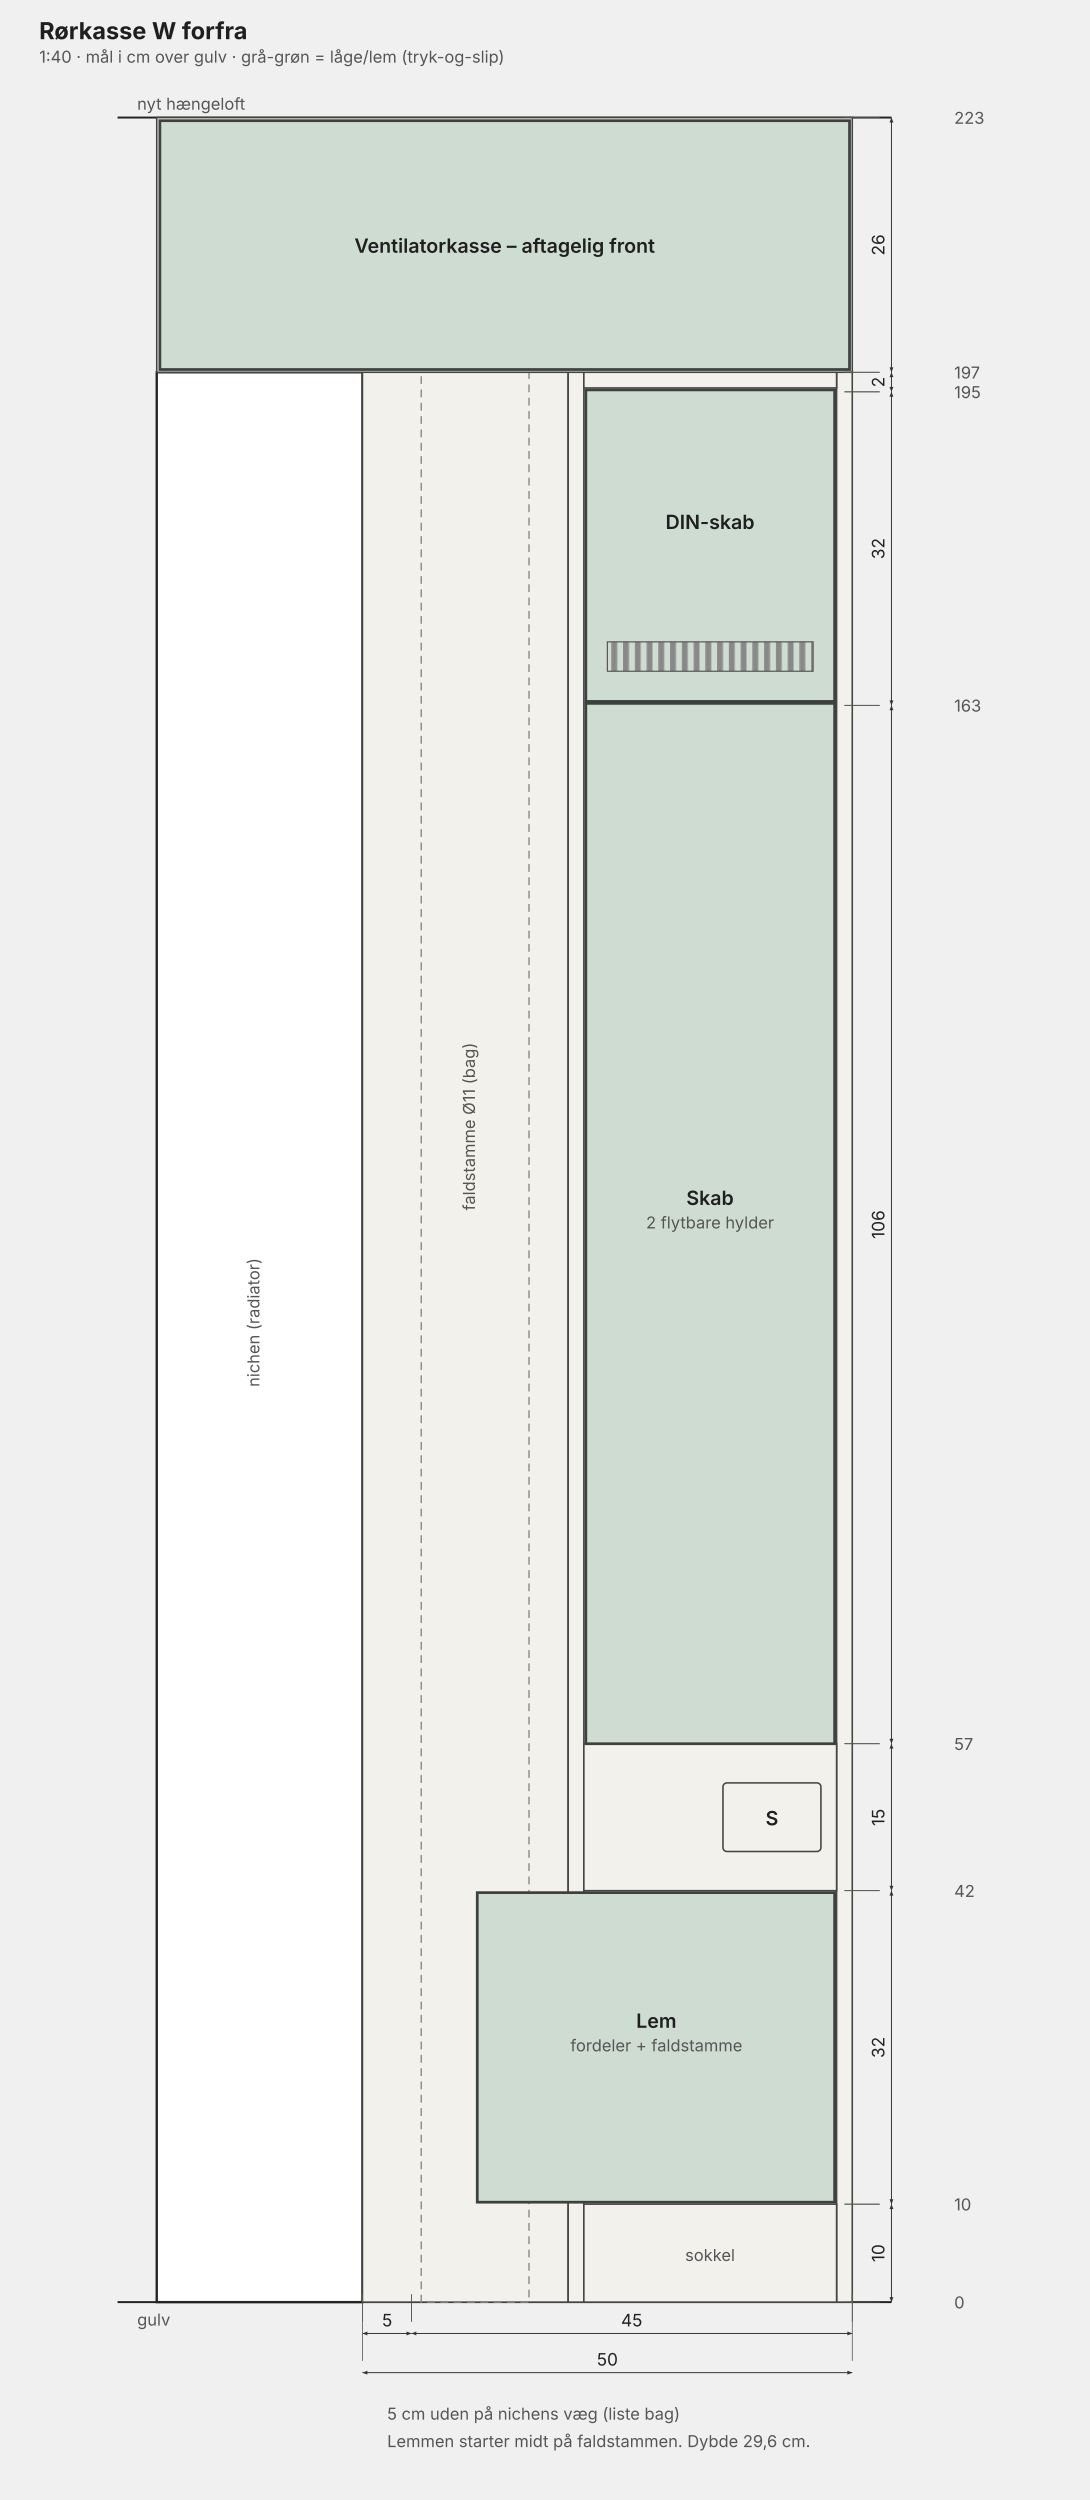
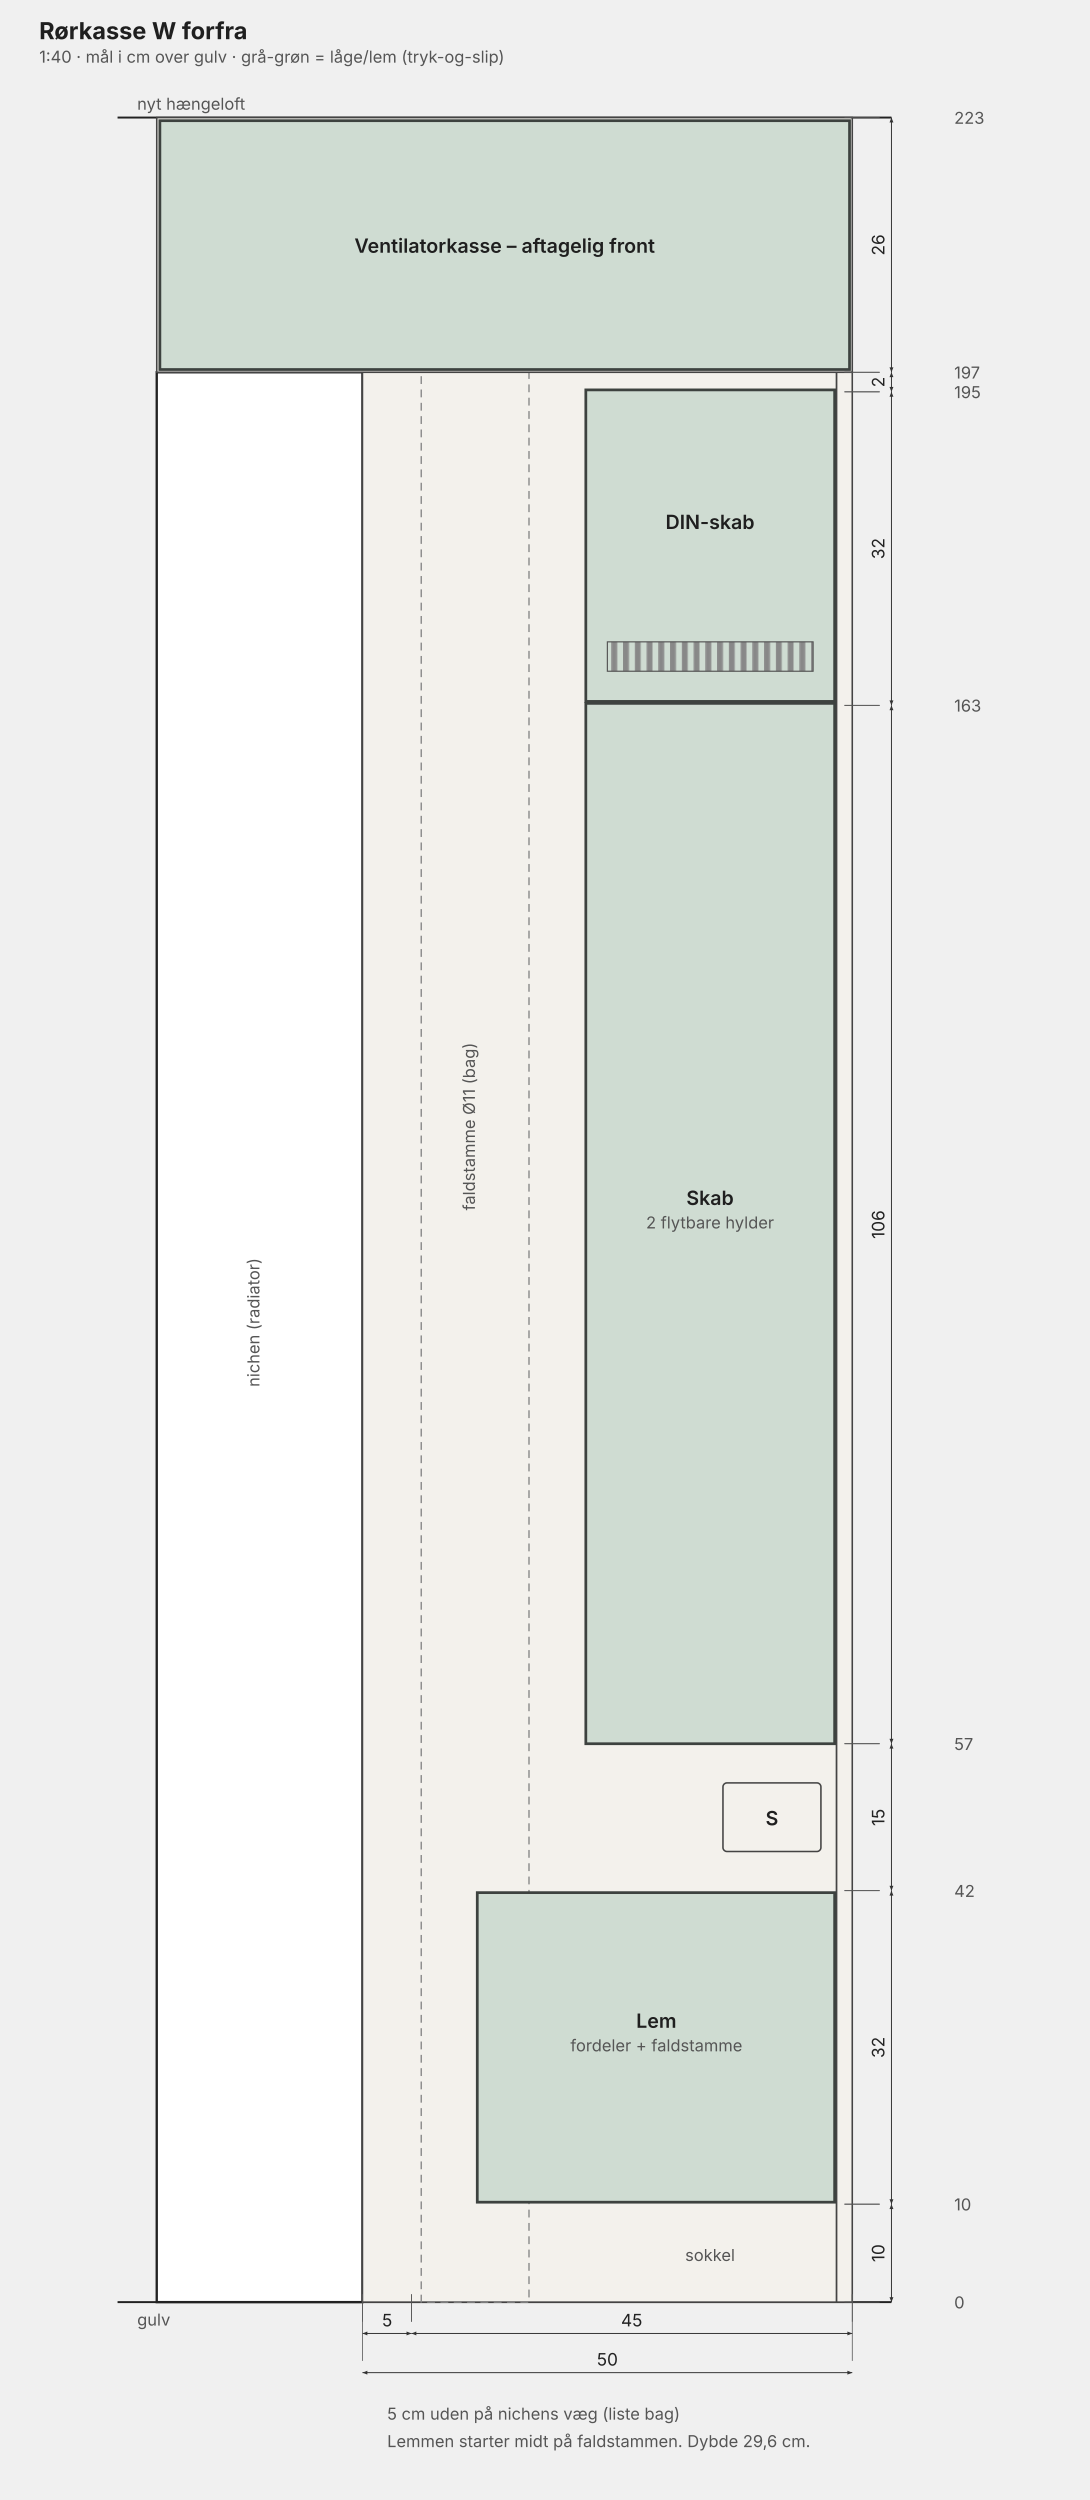
<svg xmlns="http://www.w3.org/2000/svg" viewBox="0 0 278 638" font-family="Inter, Arial, sans-serif">
  <defs>
    <marker id="pil" viewBox="0 0 10 10" refX="10" refY="5" markerWidth="5" markerHeight="5" orient="auto-start-reverse">
      <path d="M0 1 L10 5 L0 9 z" fill="#333" />
    </marker>
    <marker id="pil2" viewBox="0 0 10 10" refX="10" refY="5" markerWidth="6" markerHeight="6" orient="auto">
      <path d="M0 1 L10 5 L0 9 z" fill="#7aa3c8" />
    </marker>
    <marker id="pil3" viewBox="0 0 10 10" refX="10" refY="5" markerWidth="4" markerHeight="4" orient="auto">
      <path d="M0 1 L10 5 L0 9 z" fill="#555" />
    </marker>
    <pattern id="skrav" width="4" height="4" patternUnits="userSpaceOnUse" patternTransform="rotate(45)">
      <line x1="0" y1="0" x2="0" y2="4" stroke="#999" stroke-width=".6" />
    </pattern>
    <pattern id="ristm" width="3" height="3" patternUnits="userSpaceOnUse">
      <rect width="1.5" height="3" fill="#888" />
    </pattern>
  </defs>
  <style>
  .o { fill: none; stroke: #222; stroke-width: .5; }
  .skrav { fill: url(#skrav); stroke: #222; stroke-width: .6; }
  .plade { fill: #f1ead9; stroke: #222; stroke-width: .5; }
  .liste { fill: #e6dcc4; stroke: #777; stroke-width: .3; }
  .fast { fill: #f3f1ec; stroke: #444; stroke-width: .4; }
  .dor { fill: #cfdcd2; stroke: #3d423f; stroke-width: .7; }
  .bag { fill: none; stroke: #888; stroke-width: .35; stroke-dasharray: 2 1.4; }
  .inde { fill: #fff; stroke: #222; stroke-width: .6; }
  .laage { fill: #f3efe6; stroke: #222; stroke-width: .5; }
  .rist { fill: url(#ristm); stroke: #555; stroke-width: .3; }
  .skinne { fill: #e4e4e4; stroke: #777; stroke-width: .4; }
  .tynd { stroke: #999; stroke-width: .25; }
  .mod { fill: #fff; stroke-width: .8; }
  .mod2 { fill: #fff; fill-opacity: .55; stroke-width: .6; }
  .kappe { fill: #f6f6f4; stroke: #aaa; stroke-width: .3; }
  .kanal { stroke: #2f7d54; stroke-width: 2.2; stroke-opacity: .25; }
  .el { fill: none; stroke-width: .6; }
  .prikket { stroke-dasharray: 2 1.2; }
  .net { stroke-dasharray: .8 1.4; }
  .sym { fill: #fff; stroke-width: .7; }
  .kl { fill: #fff; stroke-width: .6; }
  .mek { stroke: #555; stroke-width: .4; stroke-dasharray: 1.5 1; }
  .lvzone { fill: #2f7d54; fill-opacity: .04; stroke: #2f7d54; stroke-width: .5; stroke-dasharray: 3 2; }
  .ref { font-size: 5px; font-weight: 700; fill: #1f1f1f; }
  .zone { stroke: #444; stroke-width: .5; stroke-dasharray: 3 2; }
  .hul { fill: #fff; stroke-width: .8; }
  .h { stroke: #555; stroke-width: .2; }
  .m { stroke: #333; stroke-width: .25; }
  .luft { fill: none; stroke: #7aa3c8; stroke-width: .7; stroke-dasharray: 2 1.5; }
  .boks { fill: #fff; stroke-width: .8; }
  .led { fill: none; stroke-width: .7; }
  .prik { stroke-dasharray: 1.5 1.5; }
  .t { font-size: 5px; font-weight: 600; fill: #1f1f1f; }
  .ts { font-size: 4.2px; fill: #555; }
  .mt { font-size: 4.4px; fill: #222; }
  .nr { font-size: 4.5px; font-weight: 700; fill: #333; text-anchor: middle; }
  .zt { font-size: 5px; font-weight: 700; letter-spacing: .4px; }
  .ov { font-size: 6px; font-weight: 700; fill: #1f1f1f; }
</style>
  <text x="10.0" y="10.0" class="ov" text-anchor="start">Rørkasse W forfra</text>
  <text x="10.0" y="16.0" class="ts" text-anchor="start">1:40 · mål i cm over gulv · grå-grøn = låge/lem (tryk-og-slip)</text>
  <line x1="30.0" y1="587.5" x2="227.5" y2="587.5" class="o" />
  <line x1="30.0" y1="30.0" x2="227.5" y2="30.0" class="o" />
  <text x="35.0" y="593.5" class="ts" text-anchor="start">gulv</text>
  <text x="35.0" y="28.0" class="ts" text-anchor="start">nyt hængeloft</text>
  <rect x="40.0" y="95.0" width="52.5" height="492.5" class="inde" />
  <text x="66.2" y="337.5" class="ts" text-anchor="middle" transform="rotate(-90 66.2 337.5)">nichen (radiator)</text>
-   <rect x="92.5" y="95.0" width="52.5" height="492.5" class="fast" />
+   <rect x="92.5" y="95.0" width="121.0" height="492.5" class="fast" />
  <rect x="107.5" y="95.0" width="27.5" height="492.5" class="bag" />
  <text x="121.2" y="287.5" class="ts" text-anchor="middle" transform="rotate(-90 121.2 287.5)">faldstamme Ø11 (bag)</text>
-   <rect x="145.0" y="95.0" width="4.0" height="492.5" class="fast" />
  <rect x="213.5" y="95.0" width="4.0" height="492.5" class="fast" />
-   <rect x="149.0" y="562.5" width="64.5" height="25.0" class="fast" />
  <text x="181.2" y="577.0" class="ts" text-anchor="middle">sokkel</text>
-   <rect x="149.0" y="445.0" width="64.5" height="37.5" class="fast" />
  <rect x="184.5" y="455.0" width="25.0" height="17.5" class="fast" rx="1" />
  <text x="197.0" y="465.8" class="t" text-anchor="middle">S</text>
-   <rect x="149.0" y="95.0" width="64.5" height="4.0" class="fast" />
  <rect x="121.8" y="483.0" width="91.2" height="79.0" class="dor" />
  <text x="167.5" y="517.5" class="t" text-anchor="middle">Lem</text>
  <text x="167.5" y="523.5" class="ts" text-anchor="middle">fordeler + faldstamme</text>
  <rect x="149.5" y="179.5" width="63.5" height="265.5" class="dor" />
  <text x="181.2" y="307.5" class="t" text-anchor="middle">Skab</text>
  <text x="181.2" y="313.5" class="ts" text-anchor="middle">2 flytbare hylder</text>
  <rect x="149.5" y="99.5" width="63.5" height="79.5" class="dor" />
  <text x="181.2" y="135.0" class="t" text-anchor="middle">DIN-skab</text>
  <rect x="155.0" y="163.8" width="52.5" height="7.5" class="rist" />
  <rect x="40.0" y="30.0" width="177.5" height="65.0" class="fast" />
  <rect x="40.8" y="30.8" width="176.0" height="63.5" class="dor" />
  <text x="128.8" y="64.5" class="t" text-anchor="middle">Ventilatorkasse – aftagelig front</text>
  <line x1="215.5" y1="587.5" x2="224.5" y2="587.5" class="h" />
  <line x1="215.5" y1="562.5" x2="224.5" y2="562.5" class="h" />
  <line x1="227.5" y1="587.5" x2="227.5" y2="562.5" class="m" marker-start="url(#pil)" marker-end="url(#pil)" />
  <text x="225.7" y="575.0" class="mt" text-anchor="middle" transform="rotate(-90 225.7 575.0)">10</text>
  <line x1="215.5" y1="562.5" x2="224.5" y2="562.5" class="h" />
  <line x1="215.5" y1="482.5" x2="224.5" y2="482.5" class="h" />
  <line x1="227.5" y1="562.5" x2="227.5" y2="482.5" class="m" marker-start="url(#pil)" marker-end="url(#pil)" />
  <text x="225.7" y="522.5" class="mt" text-anchor="middle" transform="rotate(-90 225.7 522.5)">32</text>
  <line x1="215.5" y1="482.5" x2="224.5" y2="482.5" class="h" />
  <line x1="215.5" y1="445.0" x2="224.5" y2="445.0" class="h" />
  <line x1="227.5" y1="482.5" x2="227.5" y2="445.0" class="m" marker-start="url(#pil)" marker-end="url(#pil)" />
  <text x="225.7" y="463.8" class="mt" text-anchor="middle" transform="rotate(-90 225.7 463.8)">15</text>
  <line x1="215.5" y1="445.0" x2="224.5" y2="445.0" class="h" />
  <line x1="215.5" y1="180.0" x2="224.5" y2="180.0" class="h" />
  <line x1="227.5" y1="445.0" x2="227.5" y2="180.0" class="m" marker-start="url(#pil)" marker-end="url(#pil)" />
  <text x="225.7" y="312.5" class="mt" text-anchor="middle" transform="rotate(-90 225.7 312.5)">106</text>
  <line x1="215.5" y1="180.0" x2="224.5" y2="180.0" class="h" />
  <line x1="215.5" y1="100.0" x2="224.5" y2="100.0" class="h" />
  <line x1="227.5" y1="180.0" x2="227.5" y2="100.0" class="m" marker-start="url(#pil)" marker-end="url(#pil)" />
  <text x="225.7" y="140.0" class="mt" text-anchor="middle" transform="rotate(-90 225.7 140.0)">32</text>
  <line x1="215.5" y1="100.0" x2="224.5" y2="100.0" class="h" />
  <line x1="215.5" y1="95.0" x2="224.5" y2="95.0" class="h" />
  <line x1="227.5" y1="100.0" x2="227.5" y2="95.0" class="m" marker-start="url(#pil)" marker-end="url(#pil)" />
  <text x="225.7" y="97.5" class="mt" text-anchor="middle" transform="rotate(-90 225.7 97.5)">2</text>
  <line x1="215.5" y1="95.0" x2="224.5" y2="95.0" class="h" />
  <line x1="215.5" y1="30.0" x2="224.5" y2="30.0" class="h" />
  <line x1="227.5" y1="95.0" x2="227.5" y2="30.0" class="m" marker-start="url(#pil)" marker-end="url(#pil)" />
  <text x="225.7" y="62.5" class="mt" text-anchor="middle" transform="rotate(-90 225.7 62.5)">26</text>
  <text x="243.5" y="589.1" class="ts" text-anchor="start">0</text>
  <text x="243.5" y="564.1" class="ts" text-anchor="start">10</text>
  <text x="243.5" y="484.1" class="ts" text-anchor="start">42</text>
  <text x="243.5" y="446.6" class="ts" text-anchor="start">57</text>
  <text x="243.5" y="181.6" class="ts" text-anchor="start">163</text>
  <text x="243.5" y="101.6" class="ts" text-anchor="start">195</text>
  <text x="243.5" y="96.6" class="ts" text-anchor="start">197</text>
  <text x="243.5" y="31.6" class="ts" text-anchor="start">223</text>
  <line x1="92.5" y1="585.5" x2="92.5" y2="592.5" class="h" />
  <line x1="105.0" y1="585.5" x2="105.0" y2="592.5" class="h" />
  <line x1="92.5" y1="595.5" x2="105.0" y2="595.5" class="m" marker-start="url(#pil)" marker-end="url(#pil)" />
  <text x="98.8" y="593.7" class="mt" text-anchor="middle">5</text>
  <line x1="105.0" y1="585.5" x2="105.0" y2="592.5" class="h" />
  <line x1="217.5" y1="585.5" x2="217.5" y2="592.5" class="h" />
  <line x1="105.0" y1="595.5" x2="217.5" y2="595.5" class="m" marker-start="url(#pil)" marker-end="url(#pil)" />
  <text x="161.2" y="593.7" class="mt" text-anchor="middle">45</text>
  <line x1="92.5" y1="585.5" x2="92.5" y2="602.5" class="h" />
  <line x1="217.5" y1="585.5" x2="217.5" y2="602.5" class="h" />
  <line x1="92.5" y1="605.5" x2="217.5" y2="605.5" class="m" marker-start="url(#pil)" marker-end="url(#pil)" />
  <text x="155.0" y="603.7" class="mt" text-anchor="middle">50</text>
  <text x="98.8" y="617.5" class="ts" text-anchor="start">5 cm uden på nichens væg (liste bag)</text>
  <text x="98.8" y="624.5" class="ts" text-anchor="start">Lemmen starter midt på faldstammen. Dybde 29,6 cm.</text>
</svg>
